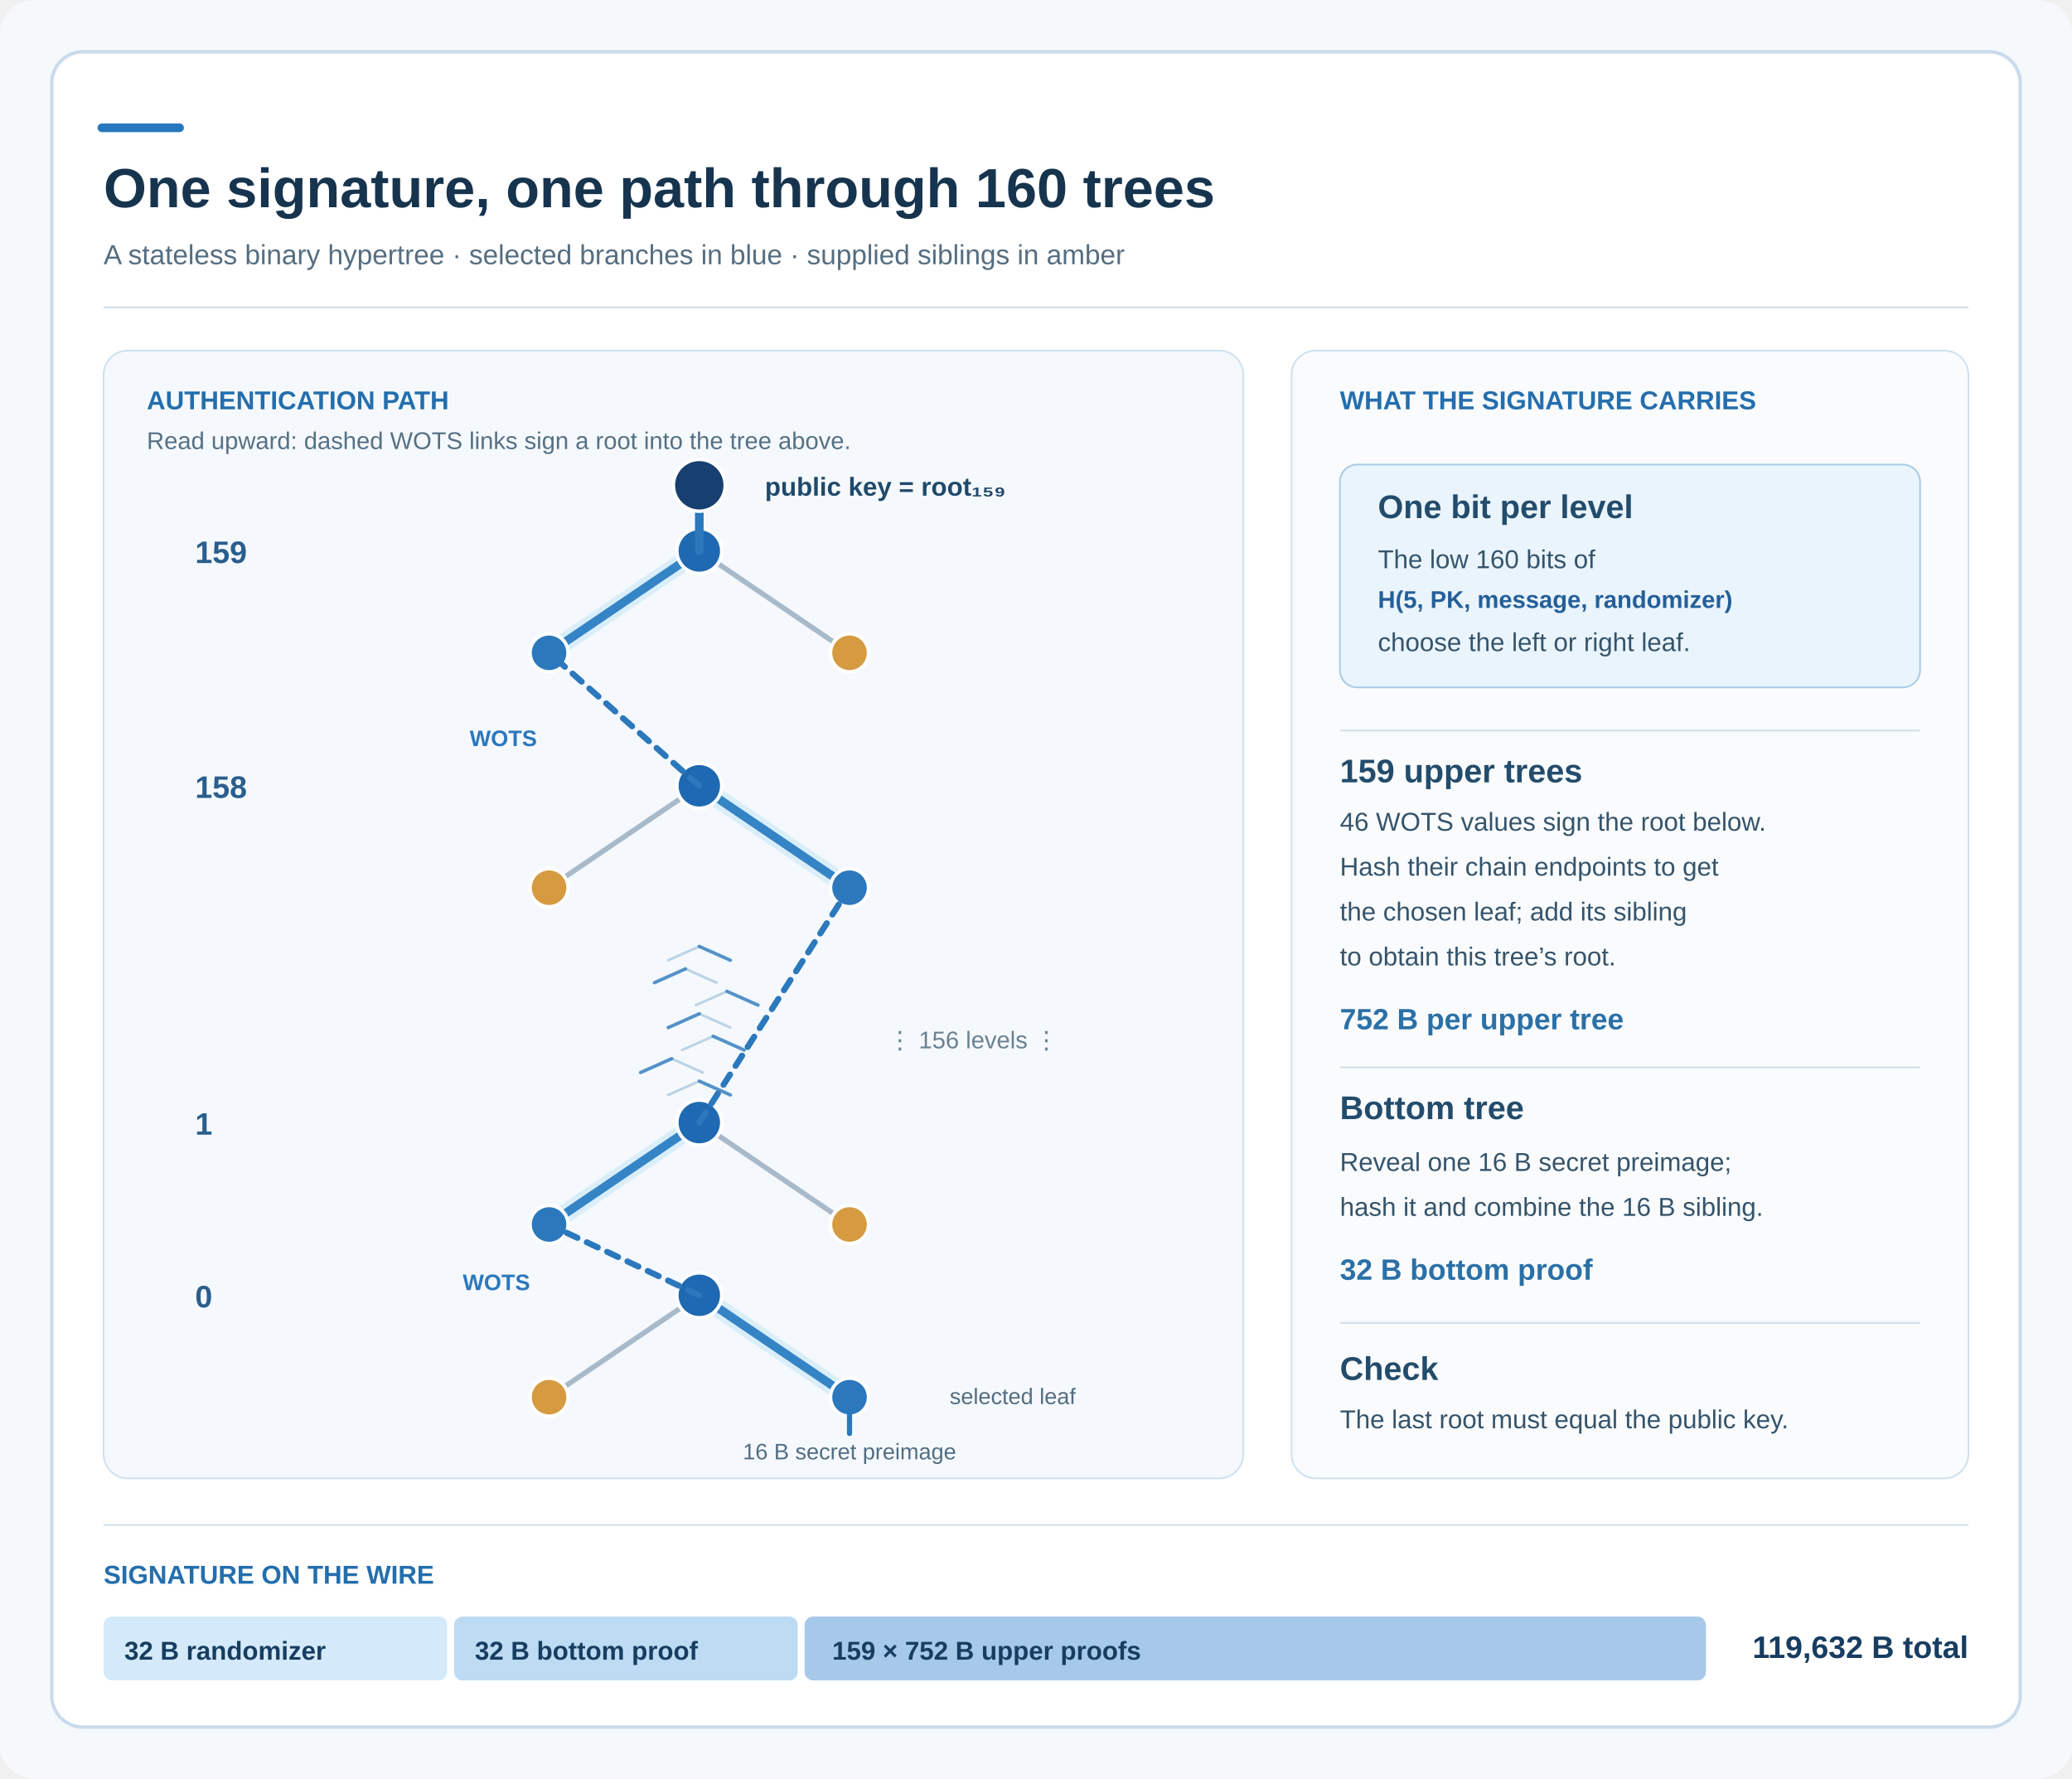
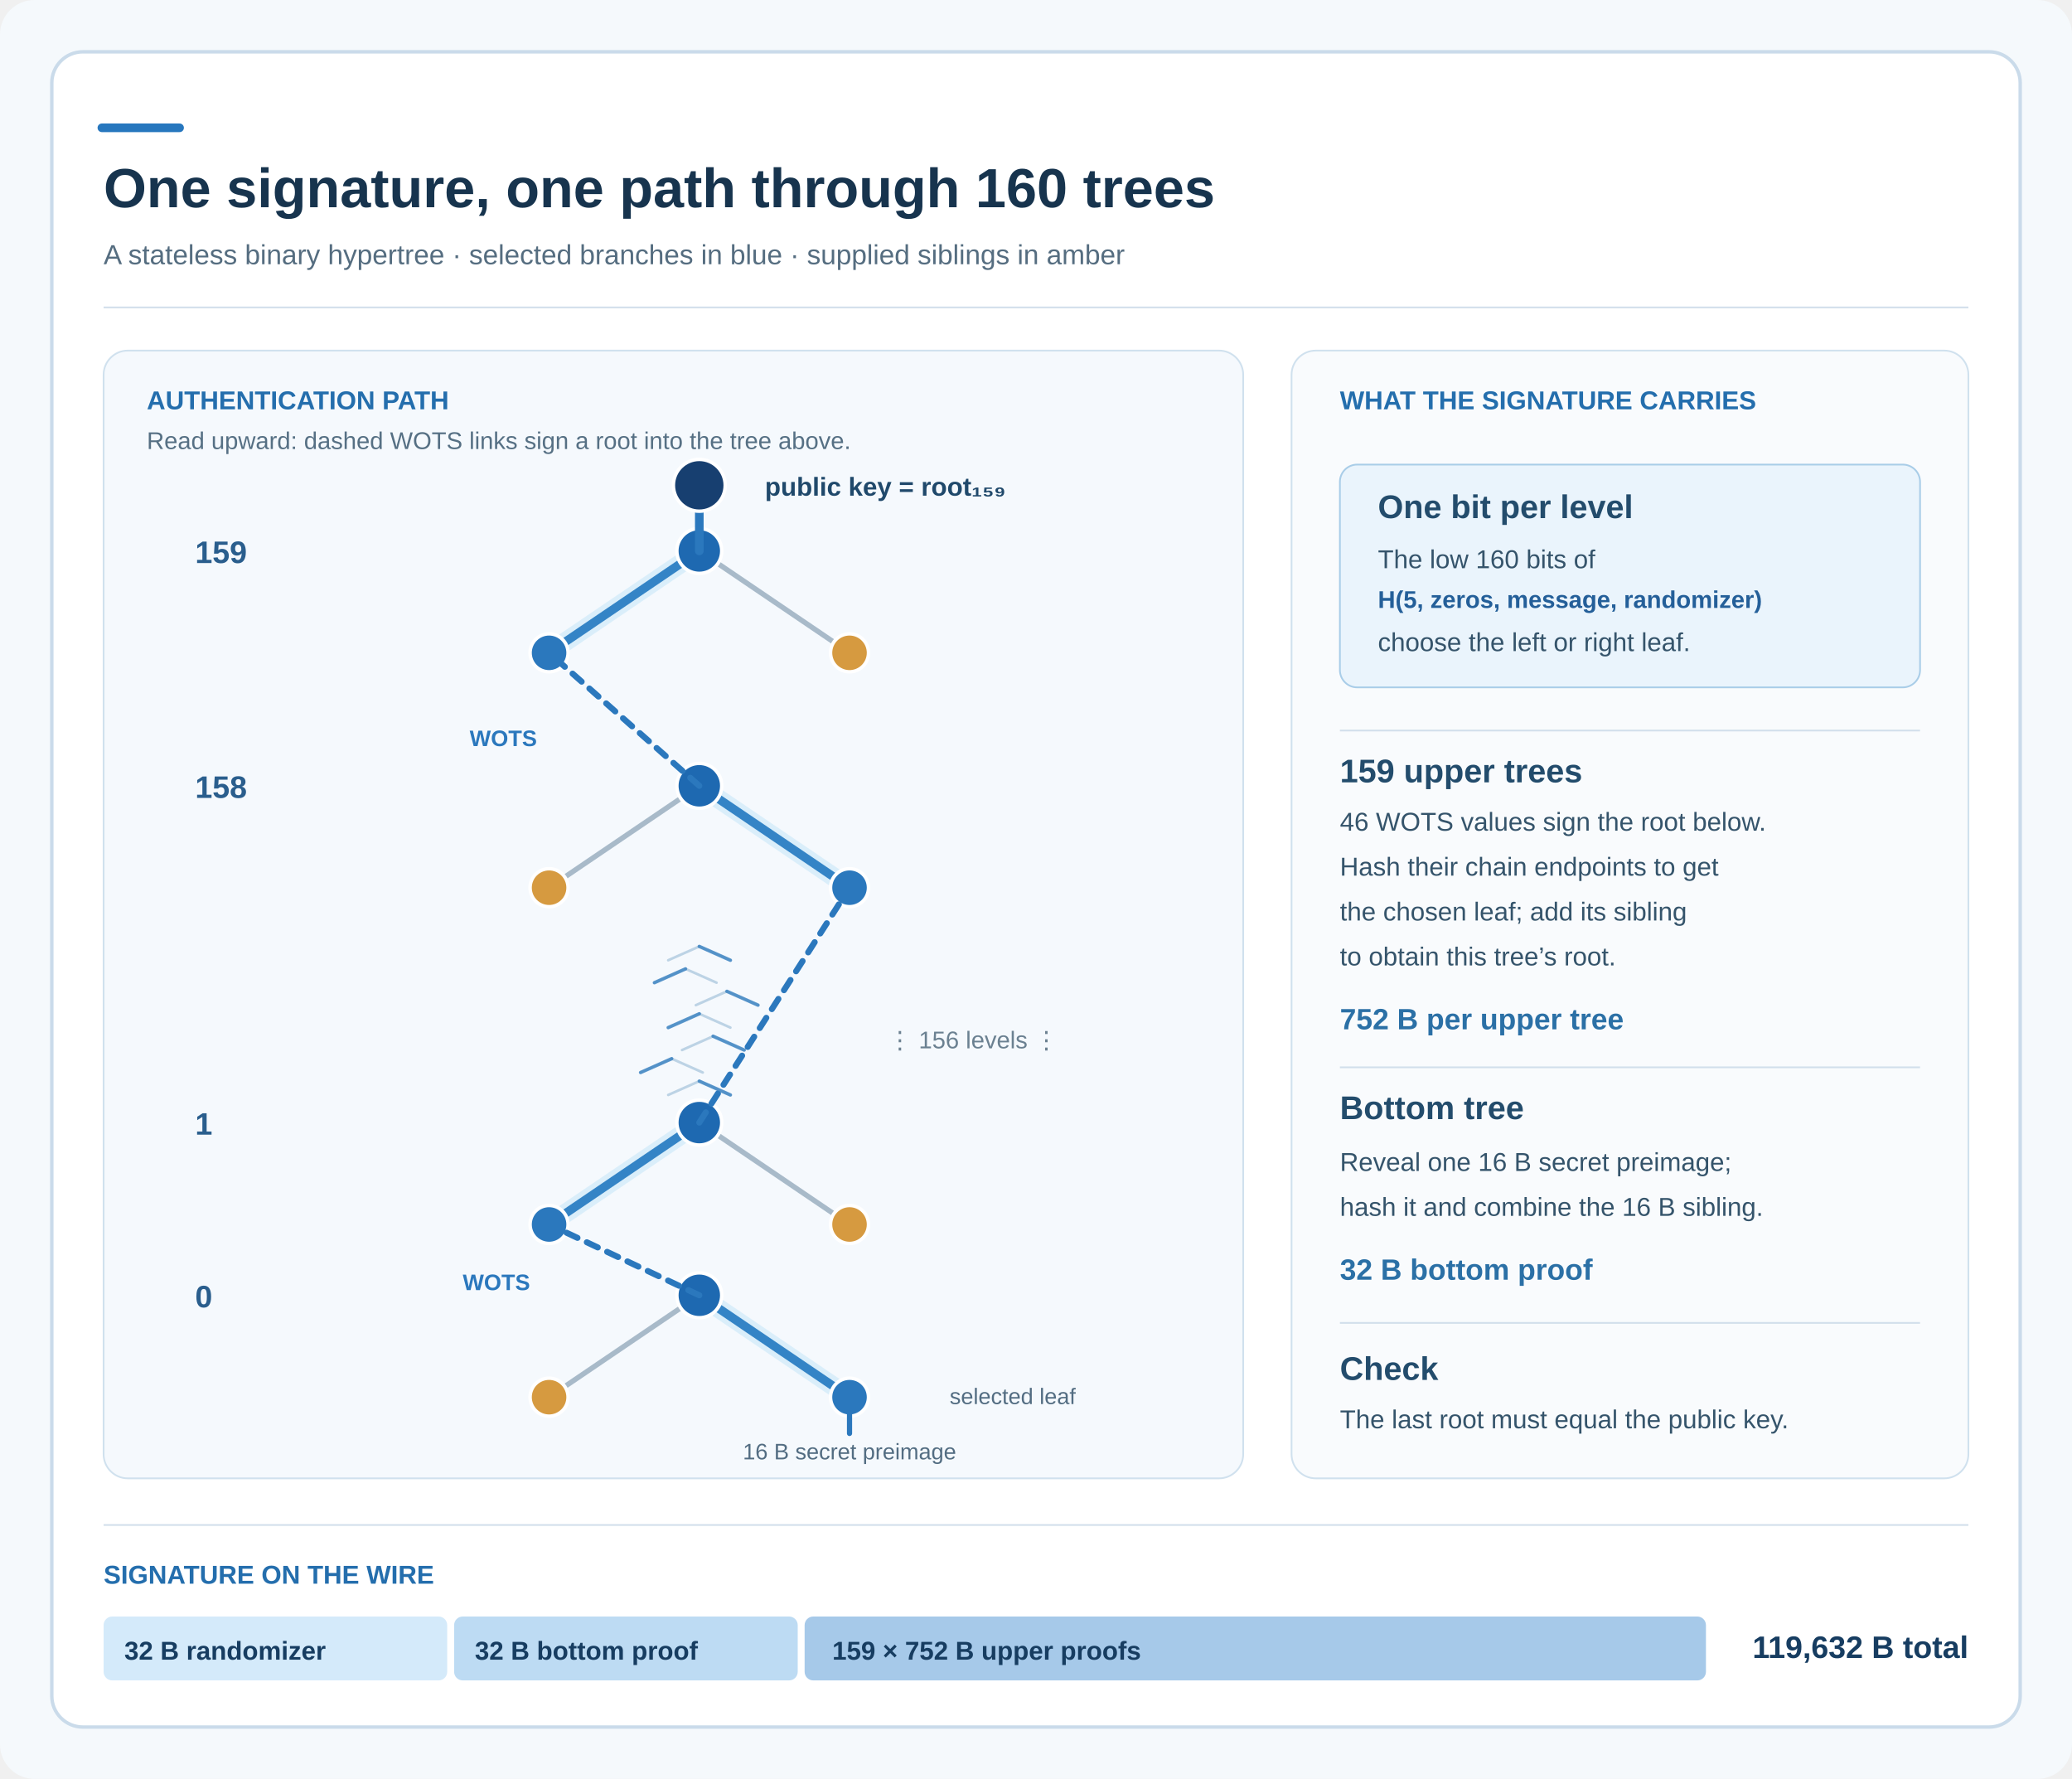
<svg xmlns="http://www.w3.org/2000/svg" viewBox="0 0 1200 1030">
  <rect width="1200" height="1030" rx="20" fill="#f5f9fc" />
  <rect x="30" y="30" width="1140" height="970" rx="18" fill="#fff" stroke="#cadbea" stroke-width="2" />
  <path d="M59 74h45" stroke="#2777be" stroke-width="5" stroke-linecap="round" />
  <text x="60" y="120" font-family="Arial, sans-serif" font-size="32" fill="#17344e" font-weight="700">One signature, one path through 160 trees</text>
  <text x="60" y="153" font-family="Arial, sans-serif" font-size="16" fill="#556d80">A stateless binary hypertree · selected branches in blue · supplied siblings in amber</text>
  <line x1="60" y1="178" x2="1140" y2="178" stroke="#d2dfeb" />
  <rect x="60" y="203" width="660" height="653" rx="14" fill="#f5f9fd" stroke="#d0e1ee" />
  <text x="85" y="237" font-family="Arial, sans-serif" font-size="15" fill="#246ead" font-weight="700">AUTHENTICATION PATH</text>
  <text x="85" y="260" font-family="Arial, sans-serif" font-size="14" fill="#567084">Read upward: dashed WOTS links sign a root into the tree above.</text>
  <path d="M405 319L318 378" fill="none" stroke="#2b78bd" stroke-width="5" opacity="1" stroke-linecap="round" />
  <path d="M405 319L492 378" fill="none" stroke="#a8bac9" stroke-width="3" opacity="1" stroke-linecap="round" />
  <path d="M405 319L318 378" fill="none" stroke="#61bff0" stroke-width="11" opacity="0.18" stroke-linecap="round" />
  <circle cx="405" cy="319" r="13" fill="#1e69b1" stroke="#fff" stroke-width="2" />
  <circle cx="318" cy="378" r="11" fill="#2b78bd" stroke="#fff" stroke-width="2" />
  <circle cx="492" cy="378" r="11" fill="#d69a40" stroke="#fff" stroke-width="2" />
  <text x="113" y="326" font-family="Arial, sans-serif" font-size="18" fill="#2a5e8d" font-weight="700">159</text>
  <path d="M405 455L492 514" fill="none" stroke="#2b78bd" stroke-width="5" opacity="1" stroke-linecap="round" />
  <path d="M405 455L318 514" fill="none" stroke="#a8bac9" stroke-width="3" opacity="1" stroke-linecap="round" />
  <path d="M405 455L492 514" fill="none" stroke="#61bff0" stroke-width="11" opacity="0.18" stroke-linecap="round" />
  <circle cx="405" cy="455" r="13" fill="#1e69b1" stroke="#fff" stroke-width="2" />
  <circle cx="492" cy="514" r="11" fill="#2b78bd" stroke="#fff" stroke-width="2" />
  <circle cx="318" cy="514" r="11" fill="#d69a40" stroke="#fff" stroke-width="2" />
  <text x="113" y="462" font-family="Arial, sans-serif" font-size="18" fill="#2a5e8d" font-weight="700">158</text>
  <path d="M405 650L318 709" fill="none" stroke="#2b78bd" stroke-width="5" opacity="1" stroke-linecap="round" />
  <path d="M405 650L492 709" fill="none" stroke="#a8bac9" stroke-width="3" opacity="1" stroke-linecap="round" />
  <path d="M405 650L318 709" fill="none" stroke="#61bff0" stroke-width="11" opacity="0.18" stroke-linecap="round" />
  <circle cx="405" cy="650" r="13" fill="#1e69b1" stroke="#fff" stroke-width="2" />
  <circle cx="318" cy="709" r="11" fill="#2b78bd" stroke="#fff" stroke-width="2" />
  <circle cx="492" cy="709" r="11" fill="#d69a40" stroke="#fff" stroke-width="2" />
  <text x="113" y="657" font-family="Arial, sans-serif" font-size="18" fill="#2a5e8d" font-weight="700">1</text>
  <path d="M405 750L492 809" fill="none" stroke="#2b78bd" stroke-width="5" opacity="1" stroke-linecap="round" />
  <path d="M405 750L318 809" fill="none" stroke="#a8bac9" stroke-width="3" opacity="1" stroke-linecap="round" />
  <path d="M405 750L492 809" fill="none" stroke="#61bff0" stroke-width="11" opacity="0.18" stroke-linecap="round" />
  <circle cx="405" cy="750" r="13" fill="#1e69b1" stroke="#fff" stroke-width="2" />
  <circle cx="492" cy="809" r="11" fill="#2b78bd" stroke="#fff" stroke-width="2" />
  <circle cx="318" cy="809" r="11" fill="#d69a40" stroke="#fff" stroke-width="2" />
  <text x="113" y="757" font-family="Arial, sans-serif" font-size="18" fill="#2a5e8d" font-weight="700">0</text>
  <line x1="405.0" y1="455.0" x2="399.758" y2="450.361" stroke="#2b78bd" stroke-width="3.5" stroke-linecap="round" />
  <line x1="395.265" y1="446.384" x2="390.023" y2="441.745" stroke="#2b78bd" stroke-width="3.5" stroke-linecap="round" />
  <line x1="405.0" y1="650.0" x2="408.772" y2="644.103" stroke="#2b78bd" stroke-width="3.5" stroke-linecap="round" />
  <line x1="405.0" y1="750.0" x2="398.668" y2="747.016" stroke="#2b78bd" stroke-width="3.5" stroke-linecap="round" />
  <line x1="393.24" y1="744.458" x2="386.908" y2="741.474" stroke="#2b78bd" stroke-width="3.5" stroke-linecap="round" />
  <line x1="381.481" y1="738.916" x2="375.149" y2="735.932" stroke="#2b78bd" stroke-width="3.5" stroke-linecap="round" />
  <line x1="369.721" y1="733.374" x2="363.389" y2="730.39" stroke="#2b78bd" stroke-width="3.5" stroke-linecap="round" />
  <line x1="357.962" y1="727.833" x2="351.63" y2="724.848" stroke="#2b78bd" stroke-width="3.5" stroke-linecap="round" />
  <line x1="346.202" y1="722.291" x2="339.87" y2="719.307" stroke="#2b78bd" stroke-width="3.5" stroke-linecap="round" />
  <line x1="334.443" y1="716.749" x2="328.11" y2="713.765" stroke="#2b78bd" stroke-width="3.5" stroke-linecap="round" />
  <line x1="322.683" y1="711.207" x2="318.0" y2="709.0" stroke="#2b78bd" stroke-width="3.5" stroke-linecap="round" />
  <line x1="412.005" y1="639.049" x2="415.778" y2="633.152" stroke="#2b78bd" stroke-width="3.5" stroke-linecap="round" />
  <line x1="419.011" y1="628.098" x2="422.783" y2="622.201" stroke="#2b78bd" stroke-width="3.5" stroke-linecap="round" />
  <line x1="426.016" y1="617.147" x2="429.788" y2="611.25" stroke="#2b78bd" stroke-width="3.5" stroke-linecap="round" />
  <line x1="433.022" y1="606.196" x2="436.794" y2="600.299" stroke="#2b78bd" stroke-width="3.5" stroke-linecap="round" />
  <line x1="440.027" y1="595.245" x2="443.799" y2="589.348" stroke="#2b78bd" stroke-width="3.5" stroke-linecap="round" />
  <line x1="447.032" y1="584.294" x2="450.805" y2="578.397" stroke="#2b78bd" stroke-width="3.5" stroke-linecap="round" />
  <line x1="454.038" y1="573.343" x2="457.81" y2="567.446" stroke="#2b78bd" stroke-width="3.5" stroke-linecap="round" />
  <line x1="461.043" y1="562.392" x2="464.815" y2="556.495" stroke="#2b78bd" stroke-width="3.5" stroke-linecap="round" />
  <line x1="468.049" y1="551.441" x2="471.821" y2="545.544" stroke="#2b78bd" stroke-width="3.5" stroke-linecap="round" />
  <line x1="475.054" y1="540.49" x2="478.826" y2="534.593" stroke="#2b78bd" stroke-width="3.5" stroke-linecap="round" />
  <line x1="482.06" y1="529.539" x2="485.832" y2="523.642" stroke="#2b78bd" stroke-width="3.5" stroke-linecap="round" />
  <line x1="489.065" y1="518.588" x2="492.0" y2="514.0" stroke="#2b78bd" stroke-width="3.5" stroke-linecap="round" />
  <line x1="385.53" y1="437.768" x2="380.289" y2="433.129" stroke="#2b78bd" stroke-width="3.5" stroke-linecap="round" />
  <line x1="375.796" y1="429.152" x2="370.554" y2="424.513" stroke="#2b78bd" stroke-width="3.5" stroke-linecap="round" />
  <line x1="366.061" y1="420.537" x2="360.819" y2="415.897" stroke="#2b78bd" stroke-width="3.5" stroke-linecap="round" />
  <line x1="356.326" y1="411.921" x2="351.084" y2="407.281" stroke="#2b78bd" stroke-width="3.5" stroke-linecap="round" />
  <line x1="346.591" y1="403.305" x2="341.349" y2="398.665" stroke="#2b78bd" stroke-width="3.5" stroke-linecap="round" />
  <line x1="336.856" y1="394.689" x2="331.614" y2="390.05" stroke="#2b78bd" stroke-width="3.5" stroke-linecap="round" />
  <line x1="327.121" y1="386.073" x2="321.88" y2="381.434" stroke="#2b78bd" stroke-width="3.5" stroke-linecap="round" />
  <text x="272" y="432" font-family="Arial, sans-serif" font-size="13" fill="#2b78bd" font-weight="700">WOTS</text>
  <text x="268" y="747" font-family="Arial, sans-serif" font-size="13" fill="#2b78bd" font-weight="700">WOTS</text>
  <path d="M405 548L387 556" fill="none" stroke="#9abbd6" stroke-width="1.5" opacity="0.62" stroke-linecap="round" />
  <path d="M405 548L423 556" fill="none" stroke="#9abbd6" stroke-width="1.5" opacity="0.62" stroke-linecap="round" />
  <path d="M405 548L423 556" fill="none" stroke="#2b78bd" stroke-width="2" opacity="0.72" stroke-linecap="round" />
  <path d="M397 561L379 569" fill="none" stroke="#9abbd6" stroke-width="1.5" opacity="0.62" stroke-linecap="round" />
  <path d="M397 561L415 569" fill="none" stroke="#9abbd6" stroke-width="1.5" opacity="0.62" stroke-linecap="round" />
  <path d="M397 561L379 569" fill="none" stroke="#2b78bd" stroke-width="2" opacity="0.72" stroke-linecap="round" />
  <path d="M421 574L403 582" fill="none" stroke="#9abbd6" stroke-width="1.5" opacity="0.62" stroke-linecap="round" />
  <path d="M421 574L439 582" fill="none" stroke="#9abbd6" stroke-width="1.5" opacity="0.62" stroke-linecap="round" />
  <path d="M421 574L439 582" fill="none" stroke="#2b78bd" stroke-width="2" opacity="0.72" stroke-linecap="round" />
  <path d="M405 587L387 595" fill="none" stroke="#9abbd6" stroke-width="1.5" opacity="0.62" stroke-linecap="round" />
  <path d="M405 587L423 595" fill="none" stroke="#9abbd6" stroke-width="1.5" opacity="0.62" stroke-linecap="round" />
  <path d="M405 587L387 595" fill="none" stroke="#2b78bd" stroke-width="2" opacity="0.72" stroke-linecap="round" />
  <path d="M413 600L395 608" fill="none" stroke="#9abbd6" stroke-width="1.5" opacity="0.62" stroke-linecap="round" />
  <path d="M413 600L431 608" fill="none" stroke="#9abbd6" stroke-width="1.5" opacity="0.62" stroke-linecap="round" />
  <path d="M413 600L431 608" fill="none" stroke="#2b78bd" stroke-width="2" opacity="0.72" stroke-linecap="round" />
  <path d="M389 613L371 621" fill="none" stroke="#9abbd6" stroke-width="1.5" opacity="0.62" stroke-linecap="round" />
  <path d="M389 613L407 621" fill="none" stroke="#9abbd6" stroke-width="1.5" opacity="0.62" stroke-linecap="round" />
  <path d="M389 613L371 621" fill="none" stroke="#2b78bd" stroke-width="2" opacity="0.72" stroke-linecap="round" />
  <path d="M405 626L387 634" fill="none" stroke="#9abbd6" stroke-width="1.5" opacity="0.62" stroke-linecap="round" />
  <path d="M405 626L423 634" fill="none" stroke="#9abbd6" stroke-width="1.5" opacity="0.62" stroke-linecap="round" />
  <path d="M405 626L423 634" fill="none" stroke="#2b78bd" stroke-width="2" opacity="0.72" stroke-linecap="round" />
  <text x="613" y="607" text-anchor="end" font-family="Arial, sans-serif" font-size="14" fill="#6b8191">⋮ 156 levels ⋮</text>
  <path d="M405 319L405 287" fill="none" stroke="#2b78bd" stroke-width="5" opacity="1" stroke-linecap="round" />
  <circle cx="405" cy="281" r="15" fill="#173f70" stroke="#fff" stroke-width="2" />
  <text x="443" y="287" font-family="Arial, sans-serif" font-size="15" fill="#20496b" font-weight="700">public key = root₁₅₉</text>
  <text x="550" y="813" font-family="Arial, sans-serif" font-size="13" fill="#536d82">selected leaf</text>
  <path d="M492 818L492 830" fill="none" stroke="#2b78bd" stroke-width="3" opacity="1" stroke-linecap="round" />
  <text x="492" y="845" text-anchor="middle" font-family="Arial, sans-serif" font-size="13" fill="#536d82">16 B secret preimage</text>
  <rect x="748" y="203" width="392" height="653" rx="14" fill="#f9fbfd" stroke="#d0e1ee" />
  <text x="776" y="237" font-family="Arial, sans-serif" font-size="15" fill="#246ead" font-weight="700">WHAT THE SIGNATURE CARRIES</text>
  <rect x="776" y="269" width="336" height="129" rx="10" fill="#eaf4fc" stroke="#a9cde8" />
  <text x="798" y="300" font-family="Arial, sans-serif" font-size="19" fill="#234c6c" font-weight="700">One bit per level</text>
  <text x="798" y="329" font-family="Arial, sans-serif" font-size="15" fill="#35546b">The low 160 bits of</text>
-   <text x="798" y="352" font-family="Arial, sans-serif" font-size="14" fill="#245f99" font-weight="700">H(5, PK, message, randomizer)</text>
+   <text x="798" y="352" font-family="Arial, sans-serif" font-size="14" fill="#245f99" font-weight="700">H(5, zeros, message, randomizer)</text>
  <text x="798" y="377" font-family="Arial, sans-serif" font-size="15" fill="#35546b">choose the left or right leaf.</text>
  <path d="M776 423H1112" stroke="#d2dfeb" />
  <text x="776" y="453" font-family="Arial, sans-serif" font-size="19" fill="#234c6c" font-weight="700">159 upper trees</text>
  <text x="776" y="481" font-family="Arial, sans-serif" font-size="15" fill="#35546b">46 WOTS values sign the root below.</text>
  <text x="776" y="507" font-family="Arial, sans-serif" font-size="15" fill="#35546b">Hash their chain endpoints to get</text>
  <text x="776" y="533" font-family="Arial, sans-serif" font-size="15" fill="#35546b">the chosen leaf; add its sibling</text>
  <text x="776" y="559" font-family="Arial, sans-serif" font-size="15" fill="#35546b">to obtain this tree’s root.</text>
  <text x="776" y="596" font-family="Arial, sans-serif" font-size="17" fill="#2b70a6" font-weight="700">752 B per upper tree</text>
  <path d="M776 618H1112" stroke="#d2dfeb" />
  <text x="776" y="648" font-family="Arial, sans-serif" font-size="19" fill="#234c6c" font-weight="700">Bottom tree</text>
  <text x="776" y="678" font-family="Arial, sans-serif" font-size="15" fill="#35546b">Reveal one 16 B secret preimage;</text>
  <text x="776" y="704" font-family="Arial, sans-serif" font-size="15" fill="#35546b">hash it and combine the 16 B sibling.</text>
  <text x="776" y="741" font-family="Arial, sans-serif" font-size="17" fill="#2b70a6" font-weight="700">32 B bottom proof</text>
  <path d="M776 766H1112" stroke="#d2dfeb" />
  <text x="776" y="799" font-family="Arial, sans-serif" font-size="19" fill="#234c6c" font-weight="700">Check</text>
  <text x="776" y="827" font-family="Arial, sans-serif" font-size="15" fill="#35546b">The last root must equal the public key.</text>
  <line x1="60" y1="883" x2="1140" y2="883" stroke="#d2dfeb" />
  <text x="60" y="917" font-family="Arial, sans-serif" font-size="15" fill="#246ead" font-weight="700">SIGNATURE ON THE WIRE</text>
  <rect x="60" y="936" width="199" height="37" rx="5" fill="#d4eafa" />
  <rect x="263" y="936" width="199" height="37" rx="5" fill="#bddbf3" />
  <rect x="466" y="936" width="522" height="37" rx="5" fill="#a6c9e9" />
  <text x="72" y="961" font-family="Arial, sans-serif" font-size="15" fill="#173d61" font-weight="700">32 B randomizer</text>
  <text x="275" y="961" font-family="Arial, sans-serif" font-size="15" fill="#173d61" font-weight="700">32 B bottom proof</text>
  <text x="482" y="961" font-family="Arial, sans-serif" font-size="15" fill="#173d61" font-weight="700">159 × 752 B upper proofs</text>
  <text x="1140" y="960" text-anchor="end" font-family="Arial, sans-serif" font-size="18" fill="#173d61" font-weight="700">119,632 B total</text>
</svg>
